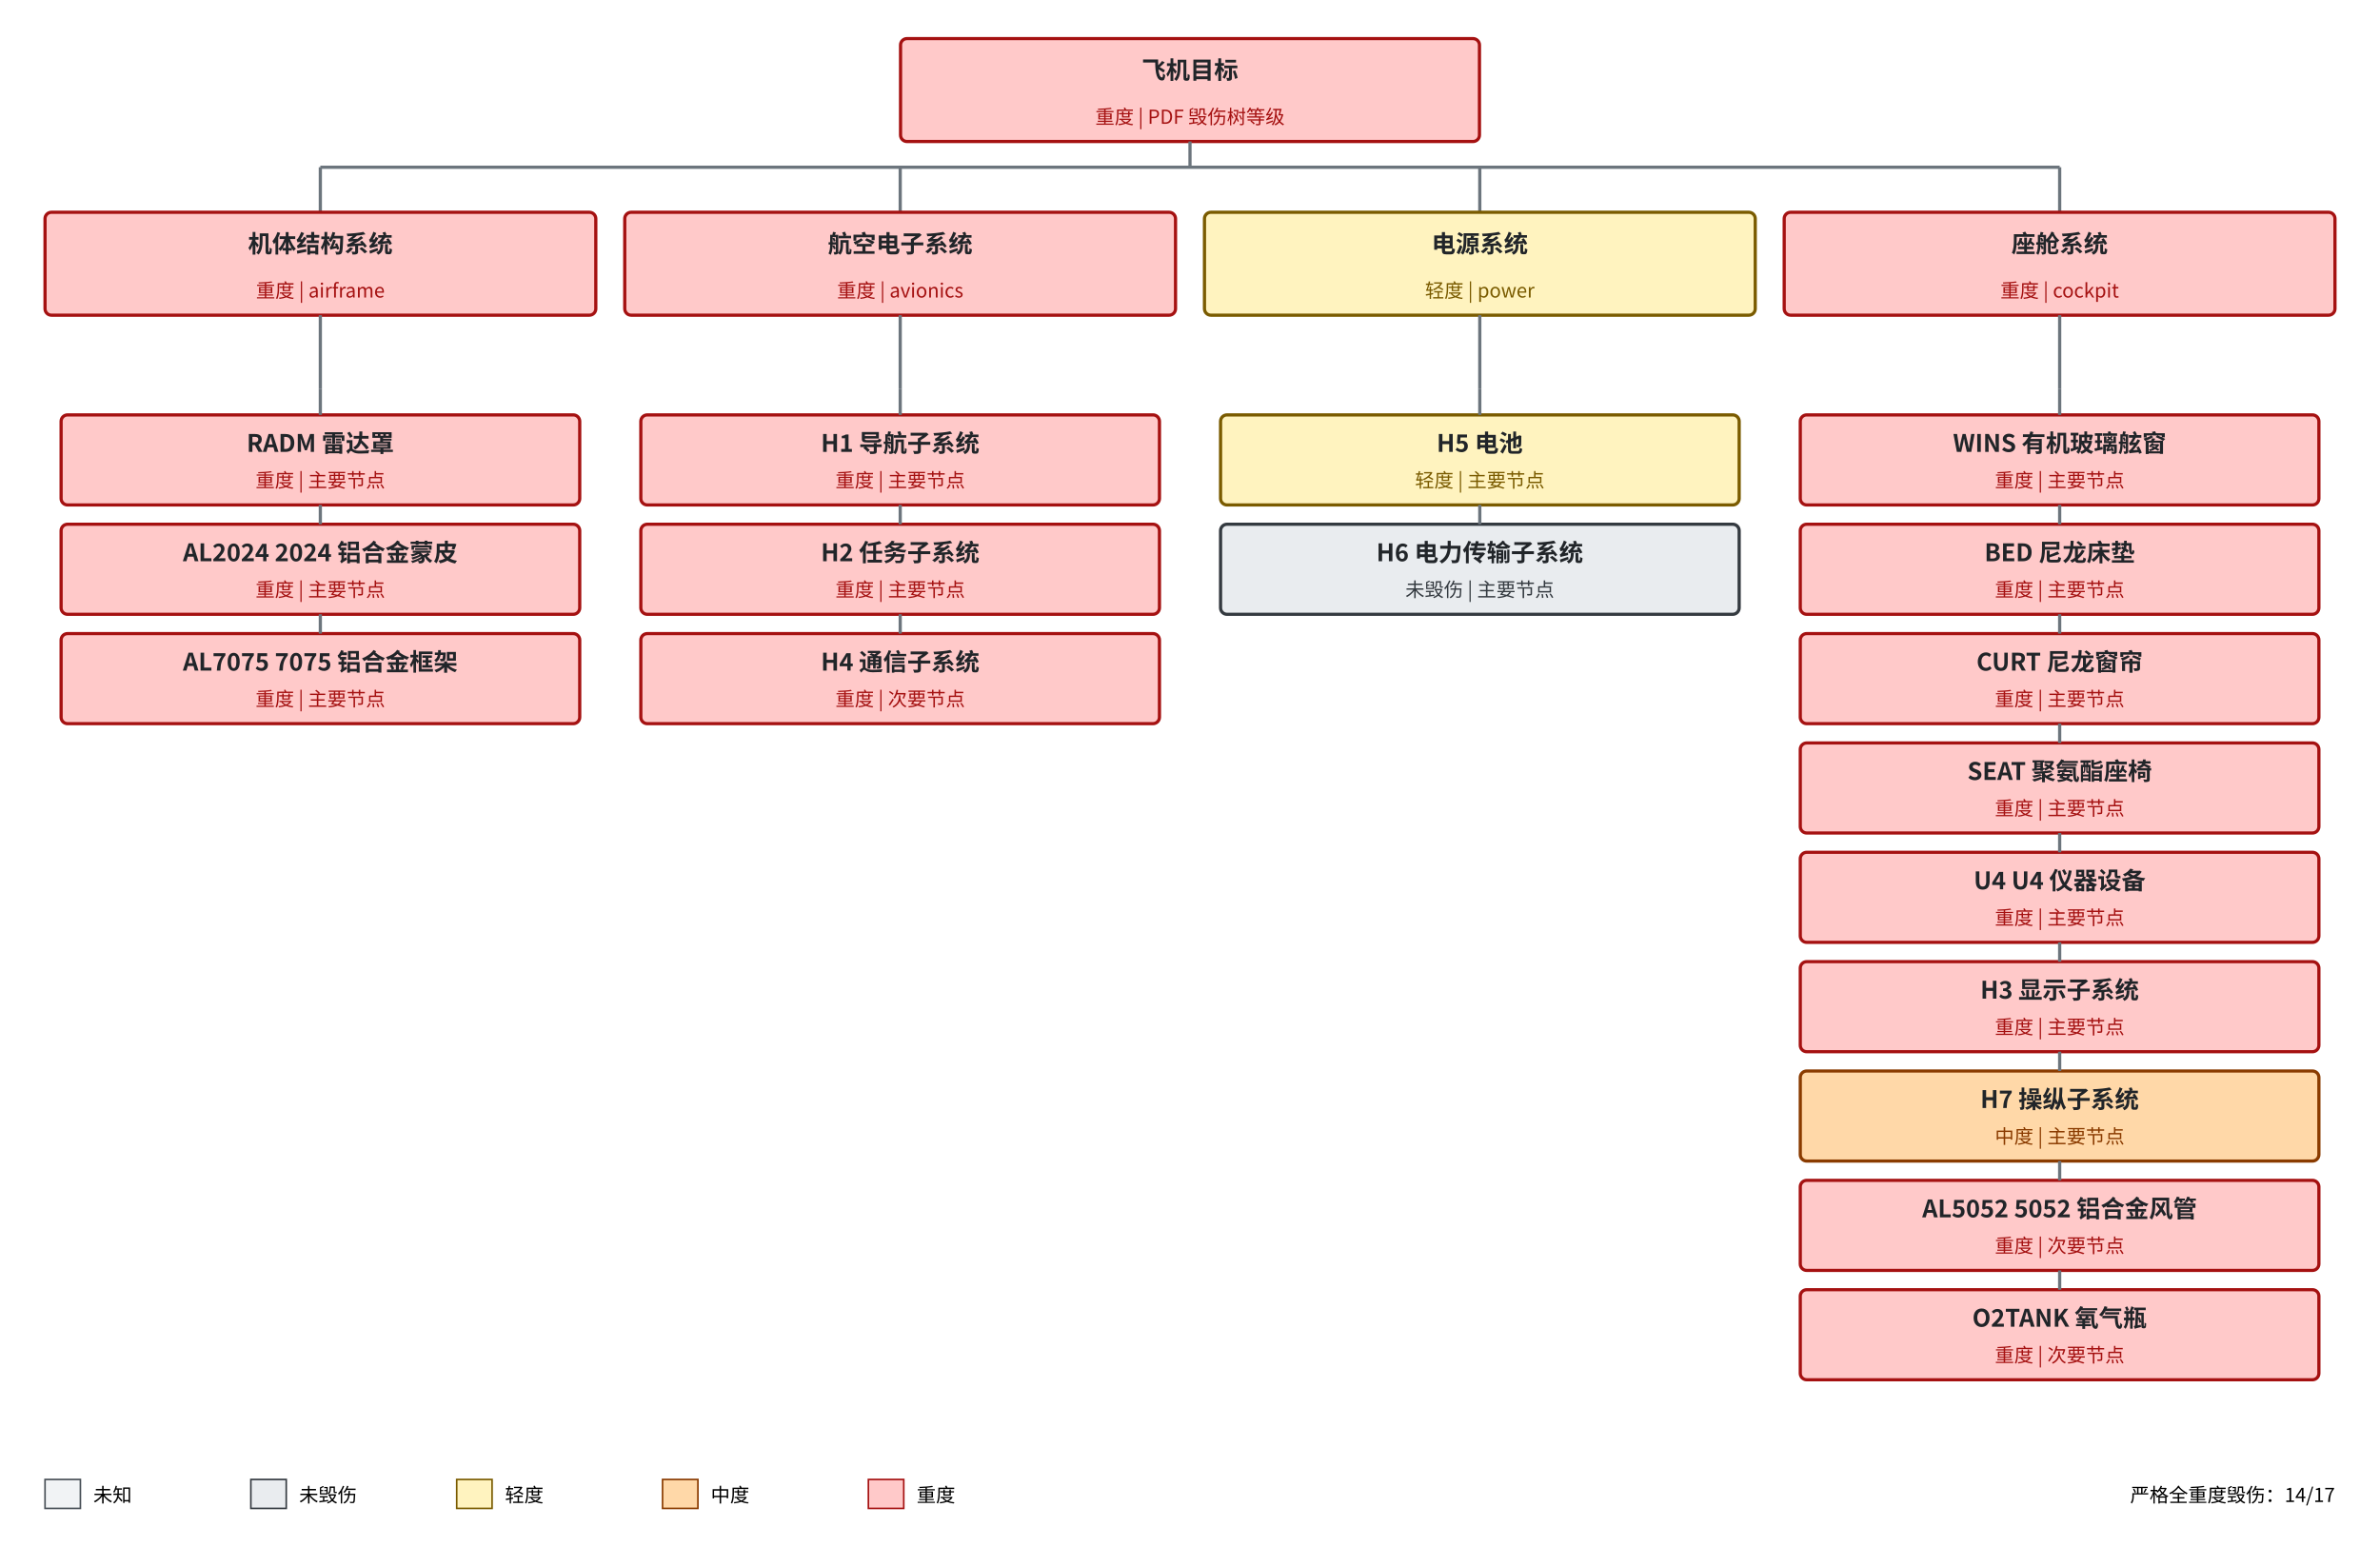
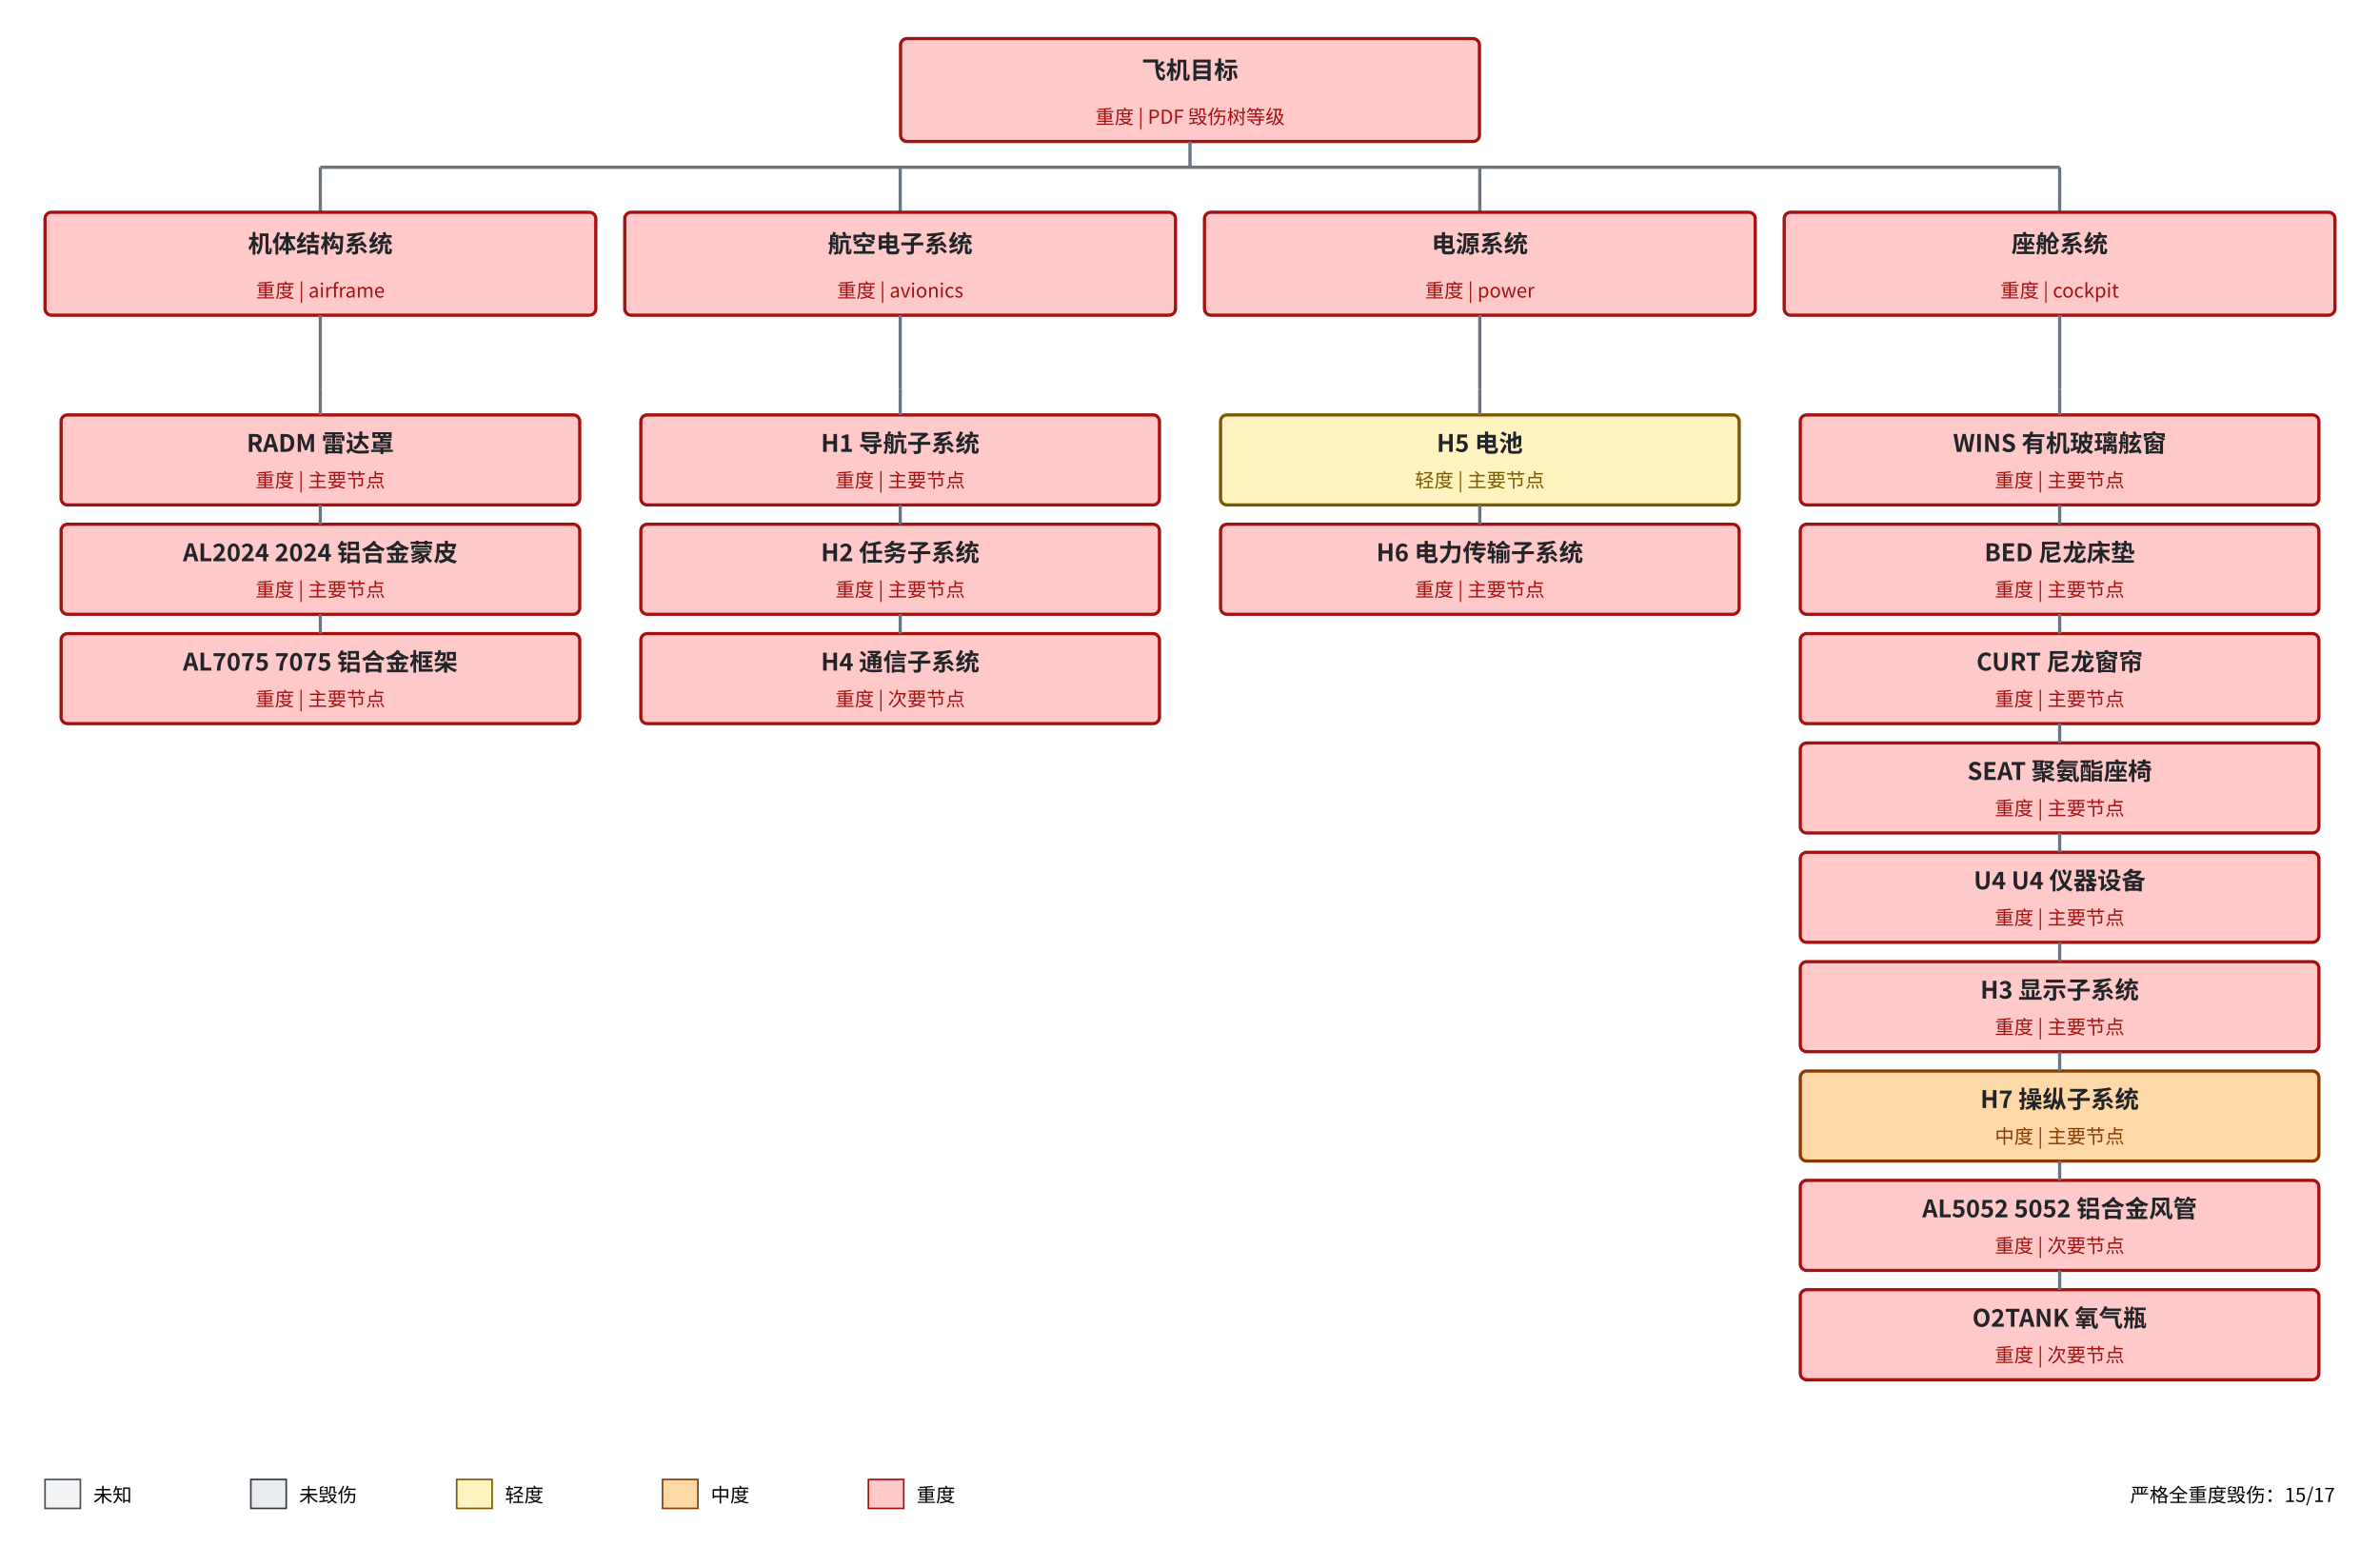
<svg xmlns="http://www.w3.org/2000/svg" width="1480" height="962" viewBox="0 0 1480 962">
  <style>text{font-family:"Microsoft YaHei","Noto Sans CJK SC",Arial,sans-serif;letter-spacing:0}.title{font-size:20px;font-weight:700}.label{font-size:15px;font-weight:600}.small{font-size:12px}.line{stroke:#6c757d;stroke-width:2;fill:none}</style>
  <rect width="100%" height="100%" fill="#ffffff" />
  <rect x="560.0" y="24.0" width="360.0" height="64.0" rx="4" fill="#ffc9c9" stroke="#a51111" stroke-width="2" />
  <text x="740.0" y="49.0" text-anchor="middle" class="label" fill="#212529">飞机目标</text>
  <text x="740.0" y="77.0" text-anchor="middle" class="small" fill="#a51111">重度 | PDF 毁伤树等级</text>
  <path class="line" d="M 740.0 88.0 V 104.0" />
  <path class="line" d="M 199.2 104.0 H 1280.8" />
  <path class="line" d="M 199.2 104.0 V 132.0" />
  <rect x="28.0" y="132.0" width="342.5" height="64.0" rx="4" fill="#ffc9c9" stroke="#a51111" stroke-width="2" />
  <text x="199.2" y="157.0" text-anchor="middle" class="label" fill="#212529">机体结构系统</text>
  <text x="199.2" y="185.0" text-anchor="middle" class="small" fill="#a51111">重度 | airframe</text>
  <path class="line" d="M 199.2 196.0 V 242.0" />
  <rect x="38.0" y="258.0" width="322.5" height="56.0" rx="4" fill="#ffc9c9" stroke="#a51111" stroke-width="2" />
  <text x="199.2" y="281.0" text-anchor="middle" class="label" fill="#212529">RADM  雷达罩</text>
  <text x="199.2" y="303.0" text-anchor="middle" class="small" fill="#a51111">重度 | 主要节点</text>
  <path class="line" d="M 199.2 242.0 V 258.0" />
  <rect x="38.0" y="326.0" width="322.5" height="56.0" rx="4" fill="#ffc9c9" stroke="#a51111" stroke-width="2" />
  <text x="199.2" y="349.0" text-anchor="middle" class="label" fill="#212529">AL2024  2024 铝合金蒙皮</text>
  <text x="199.2" y="371.0" text-anchor="middle" class="small" fill="#a51111">重度 | 主要节点</text>
  <path class="line" d="M 199.2 314.0 V 326.0" />
  <rect x="38.0" y="394.0" width="322.5" height="56.0" rx="4" fill="#ffc9c9" stroke="#a51111" stroke-width="2" />
  <text x="199.2" y="417.0" text-anchor="middle" class="label" fill="#212529">AL7075  7075 铝合金框架</text>
  <text x="199.2" y="439.0" text-anchor="middle" class="small" fill="#a51111">重度 | 主要节点</text>
  <path class="line" d="M 199.2 382.0 V 394.0" />
  <path class="line" d="M 559.8 104.0 V 132.0" />
  <rect x="388.5" y="132.0" width="342.5" height="64.0" rx="4" fill="#ffc9c9" stroke="#a51111" stroke-width="2" />
  <text x="559.8" y="157.0" text-anchor="middle" class="label" fill="#212529">航空电子系统</text>
  <text x="559.8" y="185.0" text-anchor="middle" class="small" fill="#a51111">重度 | avionics</text>
  <path class="line" d="M 559.8 196.0 V 242.0" />
  <rect x="398.5" y="258.0" width="322.5" height="56.0" rx="4" fill="#ffc9c9" stroke="#a51111" stroke-width="2" />
  <text x="559.8" y="281.0" text-anchor="middle" class="label" fill="#212529">H1  导航子系统</text>
  <text x="559.8" y="303.0" text-anchor="middle" class="small" fill="#a51111">重度 | 主要节点</text>
  <path class="line" d="M 559.8 242.0 V 258.0" />
  <rect x="398.5" y="326.0" width="322.5" height="56.0" rx="4" fill="#ffc9c9" stroke="#a51111" stroke-width="2" />
  <text x="559.8" y="349.0" text-anchor="middle" class="label" fill="#212529">H2  任务子系统</text>
  <text x="559.8" y="371.0" text-anchor="middle" class="small" fill="#a51111">重度 | 主要节点</text>
  <path class="line" d="M 559.8 314.0 V 326.0" />
  <rect x="398.5" y="394.0" width="322.5" height="56.0" rx="4" fill="#ffc9c9" stroke="#a51111" stroke-width="2" />
  <text x="559.8" y="417.0" text-anchor="middle" class="label" fill="#212529">H4  通信子系统</text>
  <text x="559.8" y="439.0" text-anchor="middle" class="small" fill="#a51111">重度 | 次要节点</text>
  <path class="line" d="M 559.8 382.0 V 394.0" />
  <path class="line" d="M 920.2 104.0 V 132.0" />
-   <rect x="749.0" y="132.0" width="342.5" height="64.0" rx="4" fill="#fff3bf" stroke="#7a5b00" stroke-width="2" />
+   <rect x="749.0" y="132.0" width="342.5" height="64.0" rx="4" fill="#ffc9c9" stroke="#a51111" stroke-width="2" />
  <text x="920.2" y="157.0" text-anchor="middle" class="label" fill="#212529">电源系统</text>
-   <text x="920.2" y="185.0" text-anchor="middle" class="small" fill="#7a5b00">轻度 | power</text>
+   <text x="920.2" y="185.0" text-anchor="middle" class="small" fill="#a51111">重度 | power</text>
  <path class="line" d="M 920.2 196.0 V 242.0" />
  <rect x="759.0" y="258.0" width="322.5" height="56.0" rx="4" fill="#fff3bf" stroke="#7a5b00" stroke-width="2" />
  <text x="920.2" y="281.0" text-anchor="middle" class="label" fill="#212529">H5  电池</text>
  <text x="920.2" y="303.0" text-anchor="middle" class="small" fill="#7a5b00">轻度 | 主要节点</text>
  <path class="line" d="M 920.2 242.0 V 258.0" />
-   <rect x="759.0" y="326.0" width="322.5" height="56.0" rx="4" fill="#e9ecef" stroke="#343a40" stroke-width="2" />
+   <rect x="759.0" y="326.0" width="322.5" height="56.0" rx="4" fill="#ffc9c9" stroke="#a51111" stroke-width="2" />
  <text x="920.2" y="349.0" text-anchor="middle" class="label" fill="#212529">H6  电力传输子系统</text>
-   <text x="920.2" y="371.0" text-anchor="middle" class="small" fill="#343a40">未毁伤 | 主要节点</text>
+   <text x="920.2" y="371.0" text-anchor="middle" class="small" fill="#a51111">重度 | 主要节点</text>
  <path class="line" d="M 920.2 314.0 V 326.0" />
  <path class="line" d="M 1280.8 104.0 V 132.0" />
  <rect x="1109.5" y="132.0" width="342.5" height="64.0" rx="4" fill="#ffc9c9" stroke="#a51111" stroke-width="2" />
  <text x="1280.8" y="157.0" text-anchor="middle" class="label" fill="#212529">座舱系统</text>
  <text x="1280.8" y="185.0" text-anchor="middle" class="small" fill="#a51111">重度 | cockpit</text>
  <path class="line" d="M 1280.8 196.0 V 242.0" />
  <rect x="1119.5" y="258.0" width="322.5" height="56.0" rx="4" fill="#ffc9c9" stroke="#a51111" stroke-width="2" />
  <text x="1280.8" y="281.0" text-anchor="middle" class="label" fill="#212529">WINS  有机玻璃舷窗</text>
  <text x="1280.8" y="303.0" text-anchor="middle" class="small" fill="#a51111">重度 | 主要节点</text>
  <path class="line" d="M 1280.8 242.0 V 258.0" />
  <rect x="1119.5" y="326.0" width="322.5" height="56.0" rx="4" fill="#ffc9c9" stroke="#a51111" stroke-width="2" />
  <text x="1280.8" y="349.0" text-anchor="middle" class="label" fill="#212529">BED  尼龙床垫</text>
  <text x="1280.8" y="371.0" text-anchor="middle" class="small" fill="#a51111">重度 | 主要节点</text>
  <path class="line" d="M 1280.8 314.0 V 326.0" />
  <rect x="1119.5" y="394.0" width="322.5" height="56.0" rx="4" fill="#ffc9c9" stroke="#a51111" stroke-width="2" />
  <text x="1280.8" y="417.0" text-anchor="middle" class="label" fill="#212529">CURT  尼龙窗帘</text>
  <text x="1280.8" y="439.0" text-anchor="middle" class="small" fill="#a51111">重度 | 主要节点</text>
  <path class="line" d="M 1280.8 382.0 V 394.0" />
  <rect x="1119.5" y="462.0" width="322.5" height="56.0" rx="4" fill="#ffc9c9" stroke="#a51111" stroke-width="2" />
  <text x="1280.8" y="485.0" text-anchor="middle" class="label" fill="#212529">SEAT  聚氨酯座椅</text>
  <text x="1280.8" y="507.0" text-anchor="middle" class="small" fill="#a51111">重度 | 主要节点</text>
  <path class="line" d="M 1280.8 450.0 V 462.0" />
  <rect x="1119.5" y="530.0" width="322.5" height="56.0" rx="4" fill="#ffc9c9" stroke="#a51111" stroke-width="2" />
  <text x="1280.8" y="553.0" text-anchor="middle" class="label" fill="#212529">U4  U4 仪器设备</text>
  <text x="1280.8" y="575.0" text-anchor="middle" class="small" fill="#a51111">重度 | 主要节点</text>
  <path class="line" d="M 1280.8 518.0 V 530.0" />
  <rect x="1119.5" y="598.0" width="322.5" height="56.0" rx="4" fill="#ffc9c9" stroke="#a51111" stroke-width="2" />
  <text x="1280.8" y="621.0" text-anchor="middle" class="label" fill="#212529">H3  显示子系统</text>
  <text x="1280.8" y="643.0" text-anchor="middle" class="small" fill="#a51111">重度 | 主要节点</text>
  <path class="line" d="M 1280.8 586.0 V 598.0" />
  <rect x="1119.5" y="666.0" width="322.5" height="56.0" rx="4" fill="#ffd8a8" stroke="#8a3b00" stroke-width="2" />
  <text x="1280.8" y="689.0" text-anchor="middle" class="label" fill="#212529">H7  操纵子系统</text>
  <text x="1280.8" y="711.0" text-anchor="middle" class="small" fill="#8a3b00">中度 | 主要节点</text>
  <path class="line" d="M 1280.8 654.0 V 666.0" />
  <rect x="1119.5" y="734.0" width="322.5" height="56.0" rx="4" fill="#ffc9c9" stroke="#a51111" stroke-width="2" />
  <text x="1280.8" y="757.0" text-anchor="middle" class="label" fill="#212529">AL5052  5052 铝合金风管</text>
  <text x="1280.8" y="779.0" text-anchor="middle" class="small" fill="#a51111">重度 | 次要节点</text>
  <path class="line" d="M 1280.8 722.0 V 734.0" />
  <rect x="1119.5" y="802.0" width="322.5" height="56.0" rx="4" fill="#ffc9c9" stroke="#a51111" stroke-width="2" />
  <text x="1280.8" y="825.0" text-anchor="middle" class="label" fill="#212529">O2TANK  氧气瓶</text>
  <text x="1280.8" y="847.0" text-anchor="middle" class="small" fill="#a51111">重度 | 次要节点</text>
  <path class="line" d="M 1280.8 790.0 V 802.0" />
  <rect x="28" y="920" width="22" height="18" fill="#f1f3f5" stroke="#495057" />
  <text x="58" y="934" class="small">未知</text>
  <rect x="156" y="920" width="22" height="18" fill="#e9ecef" stroke="#343a40" />
  <text x="186" y="934" class="small">未毁伤</text>
  <rect x="284" y="920" width="22" height="18" fill="#fff3bf" stroke="#7a5b00" />
  <text x="314" y="934" class="small">轻度</text>
  <rect x="412" y="920" width="22" height="18" fill="#ffd8a8" stroke="#8a3b00" />
  <text x="442" y="934" class="small">中度</text>
  <rect x="540" y="920" width="22" height="18" fill="#ffc9c9" stroke="#a51111" />
  <text x="570" y="934" class="small">重度</text>
-   <text x="1452" y="934" text-anchor="end" class="small">严格全重度毁伤：14/17</text>
+   <text x="1452" y="934" text-anchor="end" class="small">严格全重度毁伤：15/17</text>
</svg>
